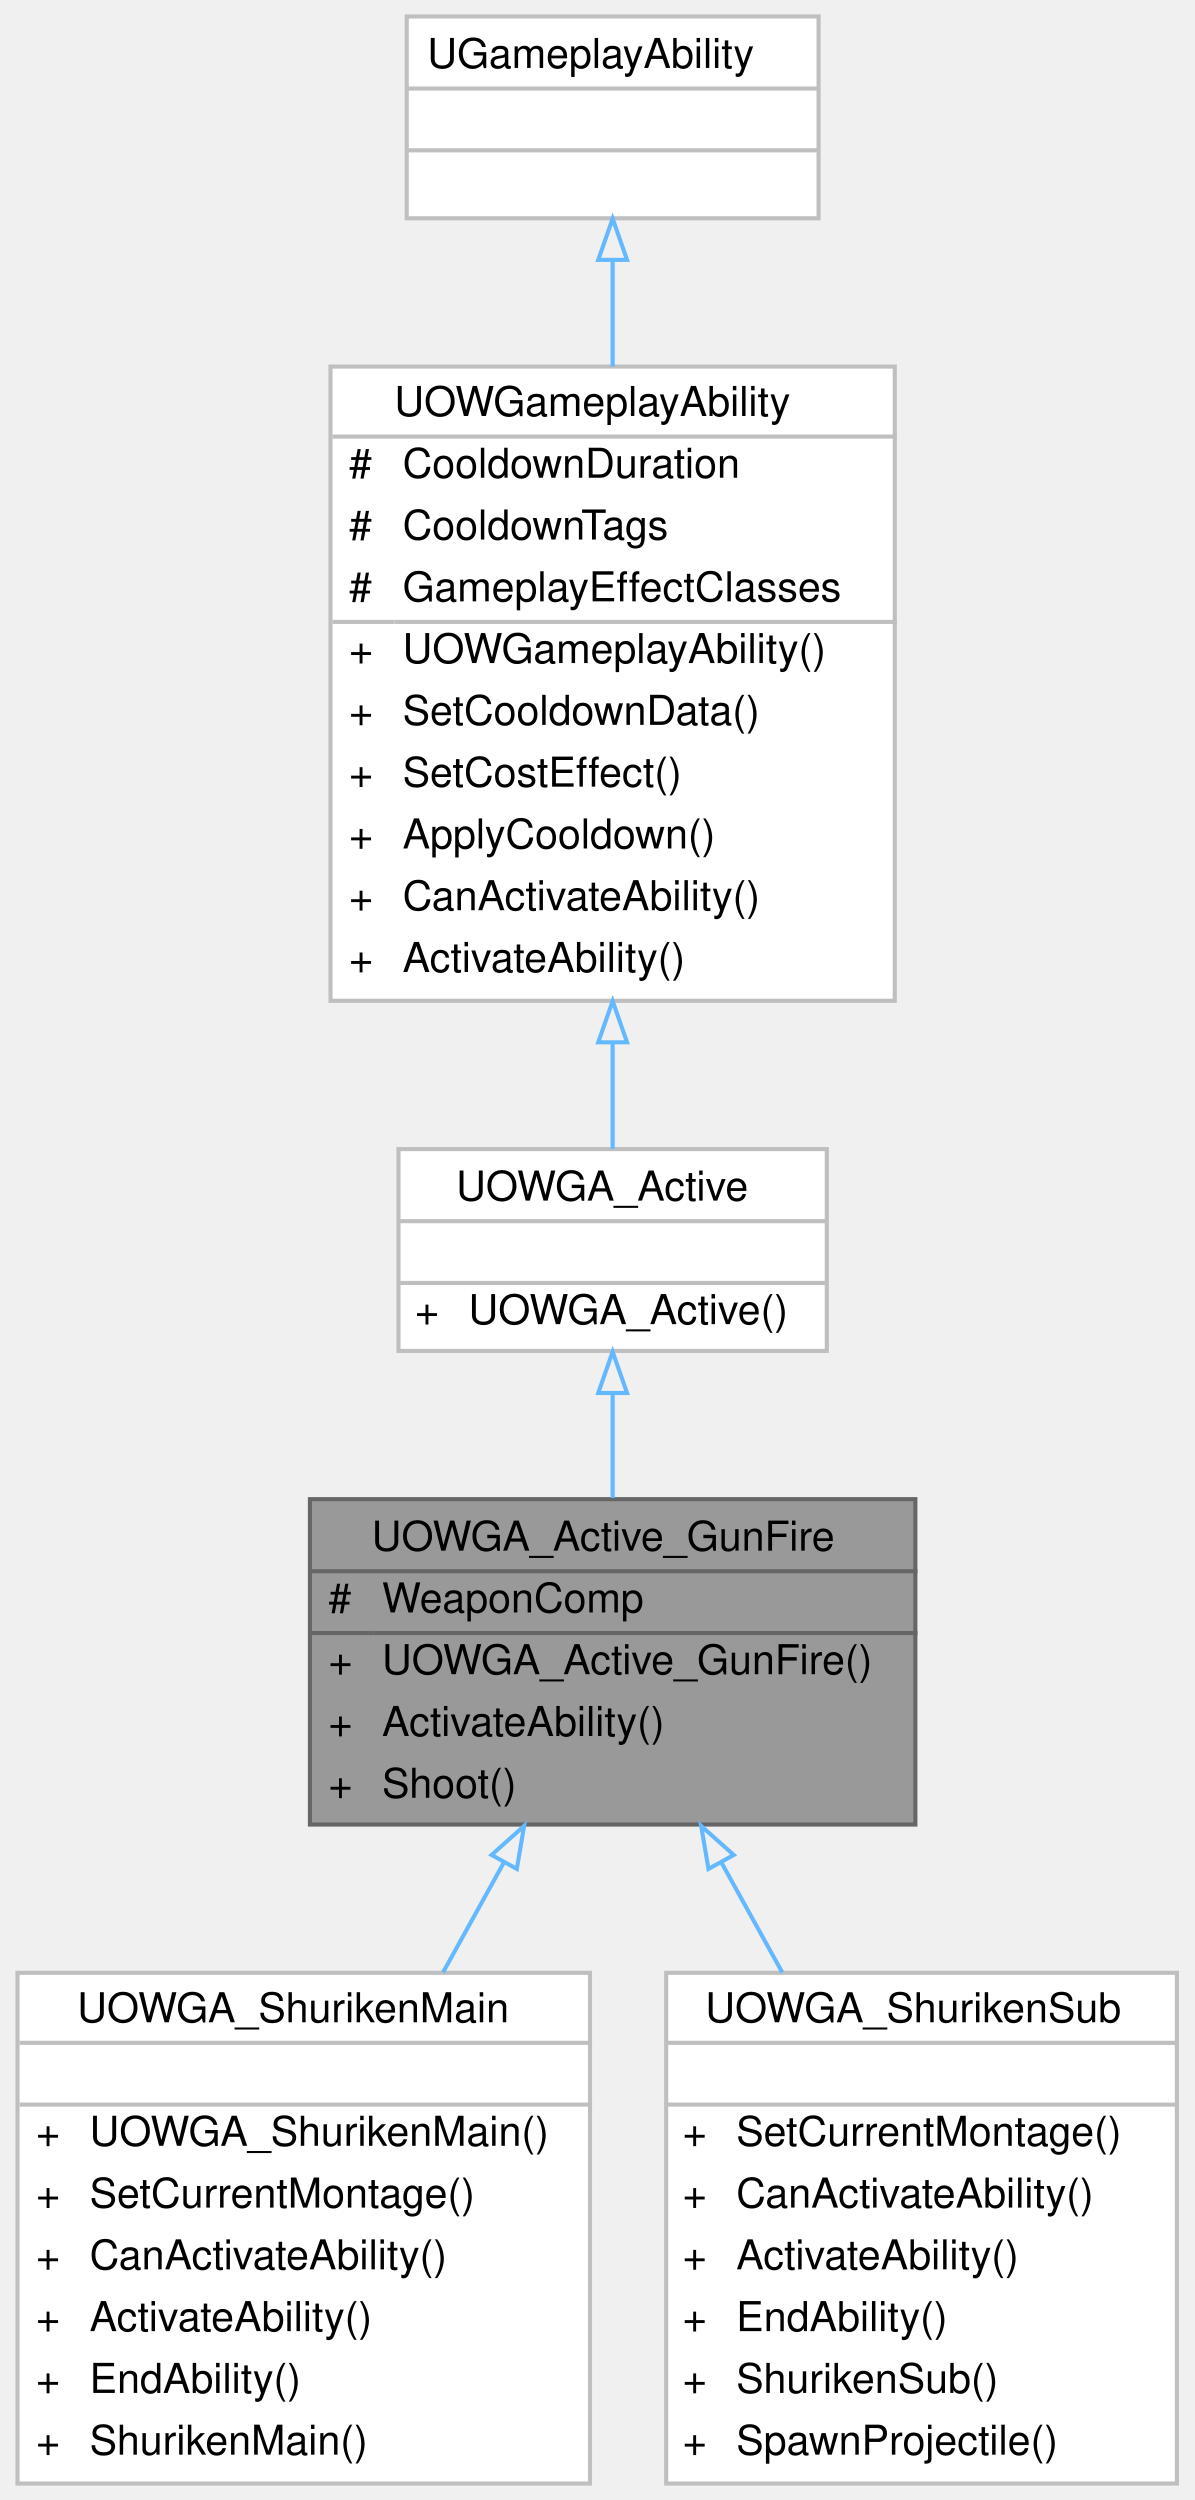
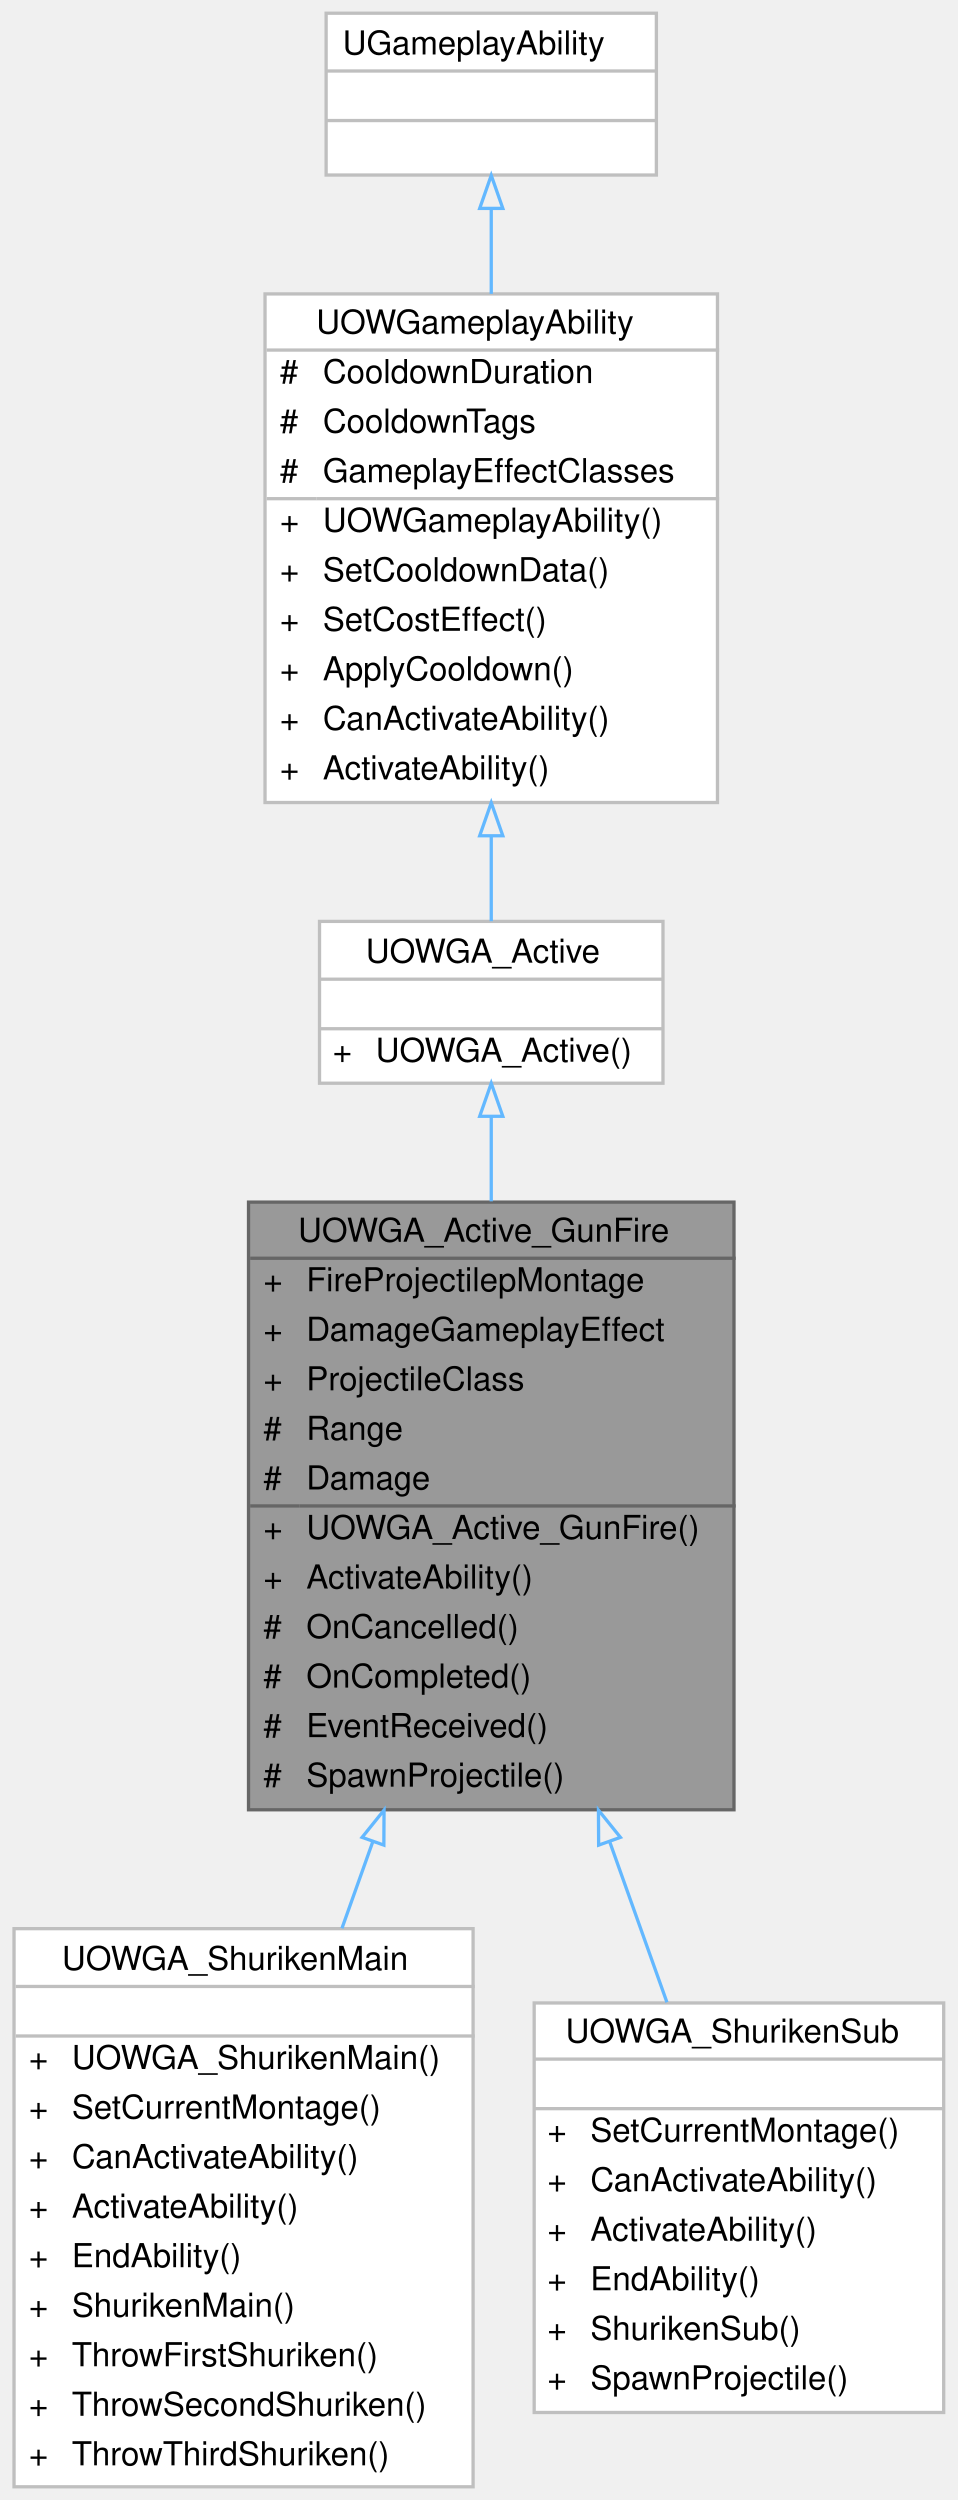
- <svg xmlns="http://www.w3.org/2000/svg" xmlns:xlink="http://www.w3.org/1999/xlink" width="290pt" height="607pt" viewBox="0.00 0.00 289.50 607.00">
-   <g id="graph0" class="graph" transform="scale(1 1) rotate(0) translate(4 603)">
+ <svg xmlns="http://www.w3.org/2000/svg" xmlns:xlink="http://www.w3.org/1999/xlink" width="290pt" height="757pt" viewBox="0.00 0.00 289.50 757.00">
+   <g id="graph0" class="graph" transform="scale(1 1) rotate(0) translate(4 753)">
    <g id="Node000001" class="node">
      <g id="a_Node000001">
        <a xlink:title=" ">
-           <polygon fill="#999999" stroke="transparent" points="218,-239 71,-239 71,-160 218,-160 218,-239" />
-           <text text-anchor="start" x="86" y="-226.5" font-family="Helvetica,sans-Serif" font-size="10.00">UOWGA_Active_GunFire</text>
-           <text text-anchor="start" x="75.5" y="-211.5" font-family="Helvetica,sans-Serif" font-size="10.00">#</text>
-           <text text-anchor="start" x="88.5" y="-211.5" font-family="Helvetica,sans-Serif" font-size="10.00">WeaponComp</text>
-           <text text-anchor="start" x="75.5" y="-196.5" font-family="Helvetica,sans-Serif" font-size="10.00">+</text>
-           <text text-anchor="start" x="88.5" y="-196.5" font-family="Helvetica,sans-Serif" font-size="10.00">UOWGA_Active_GunFire()</text>
-           <text text-anchor="start" x="75.5" y="-181.5" font-family="Helvetica,sans-Serif" font-size="10.00">+</text>
-           <text text-anchor="start" x="88.5" y="-181.5" font-family="Helvetica,sans-Serif" font-size="10.00">ActivateAbility()</text>
-           <text text-anchor="start" x="75.5" y="-166.5" font-family="Helvetica,sans-Serif" font-size="10.00">+</text>
-           <text text-anchor="start" x="88.5" y="-166.5" font-family="Helvetica,sans-Serif" font-size="10.00">Shoot()</text>
-           <polygon fill="#666666" stroke="#666666" points="71.5,-221.5 71.5,-221.5 218.5,-221.5 218.5,-221.5 71.5,-221.5" />
-           <polygon fill="#666666" stroke="#666666" points="71.5,-206.5 71.5,-206.5 86.5,-206.5 86.5,-206.5 71.5,-206.5" />
-           <polygon fill="#666666" stroke="#666666" points="86.5,-206.5 86.5,-206.5 218.5,-206.5 218.5,-206.5 86.5,-206.5" />
-           <polygon fill="none" stroke="#666666" points="71,-160 71,-239 218,-239 218,-160 71,-160" />
+           <polygon fill="#999999" stroke="transparent" points="218,-389 71,-389 71,-205 218,-205 218,-389" />
+           <text text-anchor="start" x="86" y="-377" font-family="Helvetica,sans-Serif" font-size="10.00">UOWGA_Active_GunFire</text>
+           <text text-anchor="start" x="75.5" y="-362" font-family="Helvetica,sans-Serif" font-size="10.00">+</text>
+           <text text-anchor="start" x="88.5" y="-362" font-family="Helvetica,sans-Serif" font-size="10.00">FireProjectilepMontage</text>
+           <text text-anchor="start" x="75.5" y="-347" font-family="Helvetica,sans-Serif" font-size="10.00">+</text>
+           <text text-anchor="start" x="88.5" y="-347" font-family="Helvetica,sans-Serif" font-size="10.00">DamageGameplayEffect</text>
+           <text text-anchor="start" x="75.5" y="-332" font-family="Helvetica,sans-Serif" font-size="10.00">+</text>
+           <text text-anchor="start" x="88.5" y="-332" font-family="Helvetica,sans-Serif" font-size="10.00">ProjectileClass</text>
+           <text text-anchor="start" x="75.5" y="-317" font-family="Helvetica,sans-Serif" font-size="10.00">#</text>
+           <text text-anchor="start" x="88.5" y="-317" font-family="Helvetica,sans-Serif" font-size="10.00">Range</text>
+           <text text-anchor="start" x="75.5" y="-302" font-family="Helvetica,sans-Serif" font-size="10.00">#</text>
+           <text text-anchor="start" x="88.5" y="-302" font-family="Helvetica,sans-Serif" font-size="10.00">Damage</text>
+           <text text-anchor="start" x="75.5" y="-287" font-family="Helvetica,sans-Serif" font-size="10.00">+</text>
+           <text text-anchor="start" x="88.5" y="-287" font-family="Helvetica,sans-Serif" font-size="10.00">UOWGA_Active_GunFire()</text>
+           <text text-anchor="start" x="75.5" y="-272" font-family="Helvetica,sans-Serif" font-size="10.00">+</text>
+           <text text-anchor="start" x="88.5" y="-272" font-family="Helvetica,sans-Serif" font-size="10.00">ActivateAbility()</text>
+           <text text-anchor="start" x="75.5" y="-257" font-family="Helvetica,sans-Serif" font-size="10.00">#</text>
+           <text text-anchor="start" x="88.5" y="-257" font-family="Helvetica,sans-Serif" font-size="10.00">OnCancelled()</text>
+           <text text-anchor="start" x="75.5" y="-242" font-family="Helvetica,sans-Serif" font-size="10.00">#</text>
+           <text text-anchor="start" x="88.5" y="-242" font-family="Helvetica,sans-Serif" font-size="10.00">OnCompleted()</text>
+           <text text-anchor="start" x="75.5" y="-227" font-family="Helvetica,sans-Serif" font-size="10.00">#</text>
+           <text text-anchor="start" x="88.5" y="-227" font-family="Helvetica,sans-Serif" font-size="10.00">EventReceived()</text>
+           <text text-anchor="start" x="75.5" y="-212" font-family="Helvetica,sans-Serif" font-size="10.00">#</text>
+           <text text-anchor="start" x="88.5" y="-212" font-family="Helvetica,sans-Serif" font-size="10.00">SpawnProjectile()</text>
+           <polygon fill="#666666" stroke="#666666" points="71.5,-372 71.5,-372 218.5,-372 218.5,-372 71.5,-372" />
+           <polygon fill="#666666" stroke="#666666" points="71.5,-297 71.5,-297 86.5,-297 86.5,-297 71.5,-297" />
+           <polygon fill="#666666" stroke="#666666" points="86.5,-297 86.5,-297 218.5,-297 218.5,-297 86.5,-297" />
+           <polygon fill="none" stroke="#666666" points="71,-205 71,-389 218,-389 218,-205 71,-205" />
        </a>
      </g>
    </g>
    <g id="Node000005" class="node">
      <g id="a_Node000005">
        <a xlink:href="classUOWGA__ShurikenMain.html" target="_top" xlink:title=" ">
-           <polygon fill="white" stroke="transparent" points="139,-124 0,-124 0,0 139,0 139,-124" />
-           <text text-anchor="start" x="14.5" y="-112" font-family="Helvetica,sans-Serif" font-size="10.00">UOWGA_ShurikenMain</text>
-           <text text-anchor="start" x="68" y="-97" font-family="Helvetica,sans-Serif" font-size="10.00"> </text>
-           <text text-anchor="start" x="4.5" y="-82" font-family="Helvetica,sans-Serif" font-size="10.00">+</text>
-           <text text-anchor="start" x="17.5" y="-82" font-family="Helvetica,sans-Serif" font-size="10.00">UOWGA_ShurikenMain()</text>
-           <text text-anchor="start" x="4.5" y="-67" font-family="Helvetica,sans-Serif" font-size="10.00">+</text>
-           <text text-anchor="start" x="17.5" y="-67" font-family="Helvetica,sans-Serif" font-size="10.00">SetCurrentMontage()</text>
-           <text text-anchor="start" x="4.5" y="-52" font-family="Helvetica,sans-Serif" font-size="10.00">+</text>
-           <text text-anchor="start" x="17.5" y="-52" font-family="Helvetica,sans-Serif" font-size="10.00">CanActivateAbility()</text>
-           <text text-anchor="start" x="4.5" y="-37" font-family="Helvetica,sans-Serif" font-size="10.00">+</text>
-           <text text-anchor="start" x="17.5" y="-37" font-family="Helvetica,sans-Serif" font-size="10.00">ActivateAbility()</text>
-           <text text-anchor="start" x="4.5" y="-22" font-family="Helvetica,sans-Serif" font-size="10.00">+</text>
-           <text text-anchor="start" x="17.5" y="-22" font-family="Helvetica,sans-Serif" font-size="10.00">EndAbility()</text>
-           <text text-anchor="start" x="4.5" y="-7" font-family="Helvetica,sans-Serif" font-size="10.00">+</text>
-           <text text-anchor="start" x="17.5" y="-7" font-family="Helvetica,sans-Serif" font-size="10.00">ShurikenMain()</text>
-           <polygon fill="#bfbfbf" stroke="#bfbfbf" points="0.5,-107 0.5,-107 139.5,-107 139.5,-107 0.5,-107" />
-           <polygon fill="#bfbfbf" stroke="#bfbfbf" points="0.5,-92 0.5,-92 139.5,-92 139.5,-92 0.5,-92" />
-           <polygon fill="none" stroke="#bfbfbf" points="0,0 0,-124 139,-124 139,0 0,0" />
+           <polygon fill="white" stroke="transparent" points="139,-169 0,-169 0,0 139,0 139,-169" />
+           <text text-anchor="start" x="14.5" y="-156.5" font-family="Helvetica,sans-Serif" font-size="10.00">UOWGA_ShurikenMain</text>
+           <text text-anchor="start" x="68" y="-141.5" font-family="Helvetica,sans-Serif" font-size="10.00"> </text>
+           <text text-anchor="start" x="4.5" y="-126.5" font-family="Helvetica,sans-Serif" font-size="10.00">+</text>
+           <text text-anchor="start" x="17.5" y="-126.5" font-family="Helvetica,sans-Serif" font-size="10.00">UOWGA_ShurikenMain()</text>
+           <text text-anchor="start" x="4.5" y="-111.5" font-family="Helvetica,sans-Serif" font-size="10.00">+</text>
+           <text text-anchor="start" x="17.5" y="-111.5" font-family="Helvetica,sans-Serif" font-size="10.00">SetCurrentMontage()</text>
+           <text text-anchor="start" x="4.5" y="-96.5" font-family="Helvetica,sans-Serif" font-size="10.00">+</text>
+           <text text-anchor="start" x="17.5" y="-96.5" font-family="Helvetica,sans-Serif" font-size="10.00">CanActivateAbility()</text>
+           <text text-anchor="start" x="4.5" y="-81.5" font-family="Helvetica,sans-Serif" font-size="10.00">+</text>
+           <text text-anchor="start" x="17.5" y="-81.5" font-family="Helvetica,sans-Serif" font-size="10.00">ActivateAbility()</text>
+           <text text-anchor="start" x="4.5" y="-66.5" font-family="Helvetica,sans-Serif" font-size="10.00">+</text>
+           <text text-anchor="start" x="17.5" y="-66.5" font-family="Helvetica,sans-Serif" font-size="10.00">EndAbility()</text>
+           <text text-anchor="start" x="4.5" y="-51.5" font-family="Helvetica,sans-Serif" font-size="10.00">+</text>
+           <text text-anchor="start" x="17.5" y="-51.5" font-family="Helvetica,sans-Serif" font-size="10.00">ShurikenMain()</text>
+           <text text-anchor="start" x="4.5" y="-36.5" font-family="Helvetica,sans-Serif" font-size="10.00">+</text>
+           <text text-anchor="start" x="17.5" y="-36.5" font-family="Helvetica,sans-Serif" font-size="10.00">ThrowFirstShuriken()</text>
+           <text text-anchor="start" x="4.5" y="-21.5" font-family="Helvetica,sans-Serif" font-size="10.00">+</text>
+           <text text-anchor="start" x="17.5" y="-21.5" font-family="Helvetica,sans-Serif" font-size="10.00">ThrowSecondShuriken()</text>
+           <text text-anchor="start" x="4.5" y="-6.5" font-family="Helvetica,sans-Serif" font-size="10.00">+</text>
+           <text text-anchor="start" x="17.5" y="-6.5" font-family="Helvetica,sans-Serif" font-size="10.00">ThrowThirdShuriken()</text>
+           <polygon fill="#bfbfbf" stroke="#bfbfbf" points="0.5,-151.5 0.5,-151.5 139.5,-151.5 139.5,-151.5 0.5,-151.5" />
+           <polygon fill="#bfbfbf" stroke="#bfbfbf" points="0.5,-136.5 0.5,-136.5 139.5,-136.5 139.5,-136.5 0.5,-136.5" />
+           <polygon fill="none" stroke="#bfbfbf" points="0,0 0,-169 139,-169 139,0 0,0" />
        </a>
      </g>
    </g>
    <g id="edge4_Node000001_Node000005" class="edge">
      <g id="a_edge4_Node000001_Node000005">
        <a xlink:title=" ">
-           <path fill="none" stroke="#63b8ff" d="M118.13,-150.85C113.34,-142.2 108.28,-133.07 103.31,-124.09" />
-           <polygon fill="none" stroke="#63b8ff" points="115.1,-152.62 123.01,-159.67 121.23,-149.23 115.1,-152.62" />
+           <path fill="none" stroke="#63b8ff" d="M108.65,-195.38C105.52,-186.59 102.37,-177.75 99.29,-169.11" />
+           <polygon fill="none" stroke="#63b8ff" points="105.39,-196.65 112.04,-204.9 111.98,-194.3 105.39,-196.65" />
        </a>
      </g>
    </g>
    <g id="Node000006" class="node">
      <g id="a_Node000006">
        <a xlink:href="classUOWGA__ShurikenSub.html" target="_top" xlink:title=" ">
-           <polygon fill="white" stroke="transparent" points="281.5,-124 157.5,-124 157.5,0 281.5,0 281.5,-124" />
-           <text text-anchor="start" x="167" y="-112" font-family="Helvetica,sans-Serif" font-size="10.00">UOWGA_ShurikenSub</text>
-           <text text-anchor="start" x="217.5" y="-97" font-family="Helvetica,sans-Serif" font-size="10.00"> </text>
-           <text text-anchor="start" x="161.5" y="-82" font-family="Helvetica,sans-Serif" font-size="10.00">+</text>
-           <text text-anchor="start" x="174.5" y="-82" font-family="Helvetica,sans-Serif" font-size="10.00">SetCurrentMontage()</text>
-           <text text-anchor="start" x="161.5" y="-67" font-family="Helvetica,sans-Serif" font-size="10.00">+</text>
-           <text text-anchor="start" x="174.5" y="-67" font-family="Helvetica,sans-Serif" font-size="10.00">CanActivateAbility()</text>
-           <text text-anchor="start" x="161.5" y="-52" font-family="Helvetica,sans-Serif" font-size="10.00">+</text>
-           <text text-anchor="start" x="174.5" y="-52" font-family="Helvetica,sans-Serif" font-size="10.00">ActivateAbility()</text>
-           <text text-anchor="start" x="161.5" y="-37" font-family="Helvetica,sans-Serif" font-size="10.00">+</text>
-           <text text-anchor="start" x="174.5" y="-37" font-family="Helvetica,sans-Serif" font-size="10.00">EndAbility()</text>
-           <text text-anchor="start" x="161.5" y="-22" font-family="Helvetica,sans-Serif" font-size="10.00">+</text>
-           <text text-anchor="start" x="174.5" y="-22" font-family="Helvetica,sans-Serif" font-size="10.00">ShurikenSub()</text>
-           <text text-anchor="start" x="161.5" y="-7" font-family="Helvetica,sans-Serif" font-size="10.00">+</text>
-           <text text-anchor="start" x="174.5" y="-7" font-family="Helvetica,sans-Serif" font-size="10.00">SpawnProjectile()</text>
-           <polygon fill="#bfbfbf" stroke="#bfbfbf" points="157.5,-107 157.5,-107 281.5,-107 281.5,-107 157.5,-107" />
-           <polygon fill="#bfbfbf" stroke="#bfbfbf" points="157.5,-92 157.5,-92 281.5,-92 281.5,-92 157.5,-92" />
-           <polygon fill="none" stroke="#bfbfbf" points="157.5,0 157.5,-124 281.5,-124 281.5,0 157.5,0" />
+           <polygon fill="white" stroke="transparent" points="281.5,-146.5 157.5,-146.5 157.5,-22.5 281.5,-22.5 281.5,-146.5" />
+           <text text-anchor="start" x="167" y="-134.5" font-family="Helvetica,sans-Serif" font-size="10.00">UOWGA_ShurikenSub</text>
+           <text text-anchor="start" x="217.5" y="-119.5" font-family="Helvetica,sans-Serif" font-size="10.00"> </text>
+           <text text-anchor="start" x="161.5" y="-104.5" font-family="Helvetica,sans-Serif" font-size="10.00">+</text>
+           <text text-anchor="start" x="174.5" y="-104.5" font-family="Helvetica,sans-Serif" font-size="10.00">SetCurrentMontage()</text>
+           <text text-anchor="start" x="161.5" y="-89.5" font-family="Helvetica,sans-Serif" font-size="10.00">+</text>
+           <text text-anchor="start" x="174.5" y="-89.5" font-family="Helvetica,sans-Serif" font-size="10.00">CanActivateAbility()</text>
+           <text text-anchor="start" x="161.5" y="-74.5" font-family="Helvetica,sans-Serif" font-size="10.00">+</text>
+           <text text-anchor="start" x="174.5" y="-74.5" font-family="Helvetica,sans-Serif" font-size="10.00">ActivateAbility()</text>
+           <text text-anchor="start" x="161.5" y="-59.5" font-family="Helvetica,sans-Serif" font-size="10.00">+</text>
+           <text text-anchor="start" x="174.5" y="-59.5" font-family="Helvetica,sans-Serif" font-size="10.00">EndAbility()</text>
+           <text text-anchor="start" x="161.5" y="-44.5" font-family="Helvetica,sans-Serif" font-size="10.00">+</text>
+           <text text-anchor="start" x="174.5" y="-44.5" font-family="Helvetica,sans-Serif" font-size="10.00">ShurikenSub()</text>
+           <text text-anchor="start" x="161.5" y="-29.5" font-family="Helvetica,sans-Serif" font-size="10.00">+</text>
+           <text text-anchor="start" x="174.5" y="-29.5" font-family="Helvetica,sans-Serif" font-size="10.00">SpawnProjectile()</text>
+           <polygon fill="#bfbfbf" stroke="#bfbfbf" points="157.5,-129.5 157.5,-129.5 281.5,-129.5 281.5,-129.5 157.5,-129.5" />
+           <polygon fill="#bfbfbf" stroke="#bfbfbf" points="157.5,-114.5 157.5,-114.5 281.5,-114.5 281.5,-114.5 157.5,-114.5" />
+           <polygon fill="none" stroke="#bfbfbf" points="157.5,-22.5 157.5,-146.5 281.5,-146.5 281.5,-22.5 157.5,-22.5" />
        </a>
      </g>
    </g>
    <g id="edge5_Node000001_Node000006" class="edge">
      <g id="a_edge5_Node000001_Node000006">
        <a xlink:title=" ">
-           <path fill="none" stroke="#63b8ff" d="M170.87,-150.85C175.66,-142.2 180.72,-133.07 185.69,-124.09" />
-           <polygon fill="none" stroke="#63b8ff" points="167.77,-149.23 165.99,-159.67 173.9,-152.62 167.77,-149.23" />
+           <path fill="none" stroke="#63b8ff" d="M180.42,-195.17C186.32,-178.61 192.28,-161.91 197.7,-146.7" />
+           <polygon fill="none" stroke="#63b8ff" points="177.02,-194.3 176.96,-204.9 183.61,-196.65 177.02,-194.3" />
        </a>
      </g>
    </g>
    <g id="Node000002" class="node">
      <g id="a_Node000002">
        <a xlink:href="classUOWGA__Active.html" target="_top" xlink:title=" ">
-           <polygon fill="white" stroke="transparent" points="196.5,-324 92.5,-324 92.5,-275 196.5,-275 196.5,-324" />
-           <text text-anchor="start" x="106.5" y="-311.5" font-family="Helvetica,sans-Serif" font-size="10.00">UOWGA_Active</text>
-           <text text-anchor="start" x="142.5" y="-296.5" font-family="Helvetica,sans-Serif" font-size="10.00"> </text>
-           <text text-anchor="start" x="96.5" y="-281.5" font-family="Helvetica,sans-Serif" font-size="10.00">+</text>
-           <text text-anchor="start" x="109.5" y="-281.5" font-family="Helvetica,sans-Serif" font-size="10.00">UOWGA_Active()</text>
-           <polygon fill="#bfbfbf" stroke="#bfbfbf" points="92.5,-306.5 92.5,-306.5 196.5,-306.5 196.5,-306.5 92.5,-306.5" />
-           <polygon fill="#bfbfbf" stroke="#bfbfbf" points="92.5,-291.5 92.5,-291.5 196.5,-291.5 196.5,-291.5 92.5,-291.5" />
-           <polygon fill="none" stroke="#bfbfbf" points="92.5,-275 92.5,-324 196.5,-324 196.5,-275 92.5,-275" />
+           <polygon fill="white" stroke="transparent" points="196.5,-474 92.5,-474 92.5,-425 196.5,-425 196.5,-474" />
+           <text text-anchor="start" x="106.5" y="-461.5" font-family="Helvetica,sans-Serif" font-size="10.00">UOWGA_Active</text>
+           <text text-anchor="start" x="142.5" y="-446.5" font-family="Helvetica,sans-Serif" font-size="10.00"> </text>
+           <text text-anchor="start" x="96.5" y="-431.5" font-family="Helvetica,sans-Serif" font-size="10.00">+</text>
+           <text text-anchor="start" x="109.5" y="-431.5" font-family="Helvetica,sans-Serif" font-size="10.00">UOWGA_Active()</text>
+           <polygon fill="#bfbfbf" stroke="#bfbfbf" points="92.5,-456.5 92.5,-456.5 196.5,-456.5 196.5,-456.5 92.5,-456.5" />
+           <polygon fill="#bfbfbf" stroke="#bfbfbf" points="92.5,-441.5 92.5,-441.5 196.5,-441.5 196.5,-441.5 92.5,-441.5" />
+           <polygon fill="none" stroke="#bfbfbf" points="92.5,-425 92.5,-474 196.5,-474 196.5,-425 92.5,-425" />
        </a>
      </g>
    </g>
    <g id="edge1_Node000001_Node000002" class="edge">
      <g id="a_edge1_Node000001_Node000002">
        <a xlink:title=" ">
-           <path fill="none" stroke="#63b8ff" d="M144.5,-264.52C144.5,-256.38 144.5,-247.63 144.5,-239.29" />
-           <polygon fill="none" stroke="#63b8ff" points="141,-264.78 144.5,-274.78 148,-264.78 141,-264.78" />
+           <path fill="none" stroke="#63b8ff" d="M144.5,-414.88C144.5,-407.03 144.5,-398.29 144.5,-389.23" />
+           <polygon fill="none" stroke="#63b8ff" points="141,-414.98 144.5,-424.98 148,-414.98 141,-414.98" />
        </a>
      </g>
    </g>
    <g id="Node000003" class="node">
      <g id="a_Node000003">
        <a xlink:href="classUOWGameplayAbility.html" target="_top" xlink:title=" ">
-           <polygon fill="white" stroke="transparent" points="213,-514 76,-514 76,-360 213,-360 213,-514" />
-           <text text-anchor="start" x="91.5" y="-502" font-family="Helvetica,sans-Serif" font-size="10.00">UOWGameplayAbility</text>
-           <text text-anchor="start" x="80.5" y="-487" font-family="Helvetica,sans-Serif" font-size="10.00">#</text>
-           <text text-anchor="start" x="93.5" y="-487" font-family="Helvetica,sans-Serif" font-size="10.00">CooldownDuration</text>
-           <text text-anchor="start" x="80.5" y="-472" font-family="Helvetica,sans-Serif" font-size="10.00">#</text>
-           <text text-anchor="start" x="93.5" y="-472" font-family="Helvetica,sans-Serif" font-size="10.00">CooldownTags</text>
-           <text text-anchor="start" x="80.5" y="-457" font-family="Helvetica,sans-Serif" font-size="10.00">#</text>
-           <text text-anchor="start" x="93.5" y="-457" font-family="Helvetica,sans-Serif" font-size="10.00">GameplayEffectClasses</text>
-           <text text-anchor="start" x="80.5" y="-442" font-family="Helvetica,sans-Serif" font-size="10.00">+</text>
-           <text text-anchor="start" x="93.5" y="-442" font-family="Helvetica,sans-Serif" font-size="10.00">UOWGameplayAbility()</text>
-           <text text-anchor="start" x="80.5" y="-427" font-family="Helvetica,sans-Serif" font-size="10.00">+</text>
-           <text text-anchor="start" x="93.5" y="-427" font-family="Helvetica,sans-Serif" font-size="10.00">SetCooldownData()</text>
-           <text text-anchor="start" x="80.5" y="-412" font-family="Helvetica,sans-Serif" font-size="10.00">+</text>
-           <text text-anchor="start" x="93.5" y="-412" font-family="Helvetica,sans-Serif" font-size="10.00">SetCostEffect()</text>
-           <text text-anchor="start" x="80.5" y="-397" font-family="Helvetica,sans-Serif" font-size="10.00">+</text>
-           <text text-anchor="start" x="93.5" y="-397" font-family="Helvetica,sans-Serif" font-size="10.00">ApplyCooldown()</text>
-           <text text-anchor="start" x="80.5" y="-382" font-family="Helvetica,sans-Serif" font-size="10.00">+</text>
-           <text text-anchor="start" x="93.5" y="-382" font-family="Helvetica,sans-Serif" font-size="10.00">CanActivateAbility()</text>
-           <text text-anchor="start" x="80.5" y="-367" font-family="Helvetica,sans-Serif" font-size="10.00">+</text>
-           <text text-anchor="start" x="93.5" y="-367" font-family="Helvetica,sans-Serif" font-size="10.00">ActivateAbility()</text>
-           <polygon fill="#bfbfbf" stroke="#bfbfbf" points="76.5,-497 76.5,-497 213.5,-497 213.5,-497 76.5,-497" />
-           <polygon fill="#bfbfbf" stroke="#bfbfbf" points="76.5,-452 76.5,-452 91.5,-452 91.5,-452 76.5,-452" />
-           <polygon fill="#bfbfbf" stroke="#bfbfbf" points="91.5,-452 91.5,-452 213.5,-452 213.5,-452 91.5,-452" />
-           <polygon fill="none" stroke="#bfbfbf" points="76,-360 76,-514 213,-514 213,-360 76,-360" />
+           <polygon fill="white" stroke="transparent" points="213,-664 76,-664 76,-510 213,-510 213,-664" />
+           <text text-anchor="start" x="91.5" y="-652" font-family="Helvetica,sans-Serif" font-size="10.00">UOWGameplayAbility</text>
+           <text text-anchor="start" x="80.5" y="-637" font-family="Helvetica,sans-Serif" font-size="10.00">#</text>
+           <text text-anchor="start" x="93.5" y="-637" font-family="Helvetica,sans-Serif" font-size="10.00">CooldownDuration</text>
+           <text text-anchor="start" x="80.5" y="-622" font-family="Helvetica,sans-Serif" font-size="10.00">#</text>
+           <text text-anchor="start" x="93.5" y="-622" font-family="Helvetica,sans-Serif" font-size="10.00">CooldownTags</text>
+           <text text-anchor="start" x="80.5" y="-607" font-family="Helvetica,sans-Serif" font-size="10.00">#</text>
+           <text text-anchor="start" x="93.5" y="-607" font-family="Helvetica,sans-Serif" font-size="10.00">GameplayEffectClasses</text>
+           <text text-anchor="start" x="80.5" y="-592" font-family="Helvetica,sans-Serif" font-size="10.00">+</text>
+           <text text-anchor="start" x="93.5" y="-592" font-family="Helvetica,sans-Serif" font-size="10.00">UOWGameplayAbility()</text>
+           <text text-anchor="start" x="80.5" y="-577" font-family="Helvetica,sans-Serif" font-size="10.00">+</text>
+           <text text-anchor="start" x="93.5" y="-577" font-family="Helvetica,sans-Serif" font-size="10.00">SetCooldownData()</text>
+           <text text-anchor="start" x="80.5" y="-562" font-family="Helvetica,sans-Serif" font-size="10.00">+</text>
+           <text text-anchor="start" x="93.5" y="-562" font-family="Helvetica,sans-Serif" font-size="10.00">SetCostEffect()</text>
+           <text text-anchor="start" x="80.5" y="-547" font-family="Helvetica,sans-Serif" font-size="10.00">+</text>
+           <text text-anchor="start" x="93.5" y="-547" font-family="Helvetica,sans-Serif" font-size="10.00">ApplyCooldown()</text>
+           <text text-anchor="start" x="80.5" y="-532" font-family="Helvetica,sans-Serif" font-size="10.00">+</text>
+           <text text-anchor="start" x="93.5" y="-532" font-family="Helvetica,sans-Serif" font-size="10.00">CanActivateAbility()</text>
+           <text text-anchor="start" x="80.5" y="-517" font-family="Helvetica,sans-Serif" font-size="10.00">+</text>
+           <text text-anchor="start" x="93.5" y="-517" font-family="Helvetica,sans-Serif" font-size="10.00">ActivateAbility()</text>
+           <polygon fill="#bfbfbf" stroke="#bfbfbf" points="76.5,-647 76.5,-647 213.5,-647 213.5,-647 76.5,-647" />
+           <polygon fill="#bfbfbf" stroke="#bfbfbf" points="76.5,-602 76.5,-602 91.5,-602 91.5,-602 76.5,-602" />
+           <polygon fill="#bfbfbf" stroke="#bfbfbf" points="91.5,-602 91.5,-602 213.5,-602 213.5,-602 91.5,-602" />
+           <polygon fill="none" stroke="#bfbfbf" points="76,-510 76,-664 213,-664 213,-510 76,-510" />
        </a>
      </g>
    </g>
    <g id="edge2_Node000002_Node000003" class="edge">
      <g id="a_edge2_Node000002_Node000003">
        <a xlink:title=" ">
-           <path fill="none" stroke="#63b8ff" d="M144.5,-349.67C144.5,-340.37 144.5,-331.57 144.5,-324.06" />
-           <polygon fill="none" stroke="#63b8ff" points="141,-349.93 144.5,-359.93 148,-349.93 141,-349.93" />
+           <path fill="none" stroke="#63b8ff" d="M144.5,-499.67C144.5,-490.37 144.5,-481.57 144.5,-474.06" />
+           <polygon fill="none" stroke="#63b8ff" points="141,-499.93 144.5,-509.93 148,-499.93 141,-499.93" />
        </a>
      </g>
    </g>
    <g id="Node000004" class="node">
      <g id="a_Node000004">
        <a xlink:title=" ">
-           <polygon fill="white" stroke="transparent" points="194.5,-599 94.5,-599 94.5,-550 194.5,-550 194.5,-599" />
-           <text text-anchor="start" x="99.5" y="-586.5" font-family="Helvetica,sans-Serif" font-size="10.00">UGameplayAbility</text>
-           <text text-anchor="start" x="142.5" y="-571.5" font-family="Helvetica,sans-Serif" font-size="10.00"> </text>
-           <text text-anchor="start" x="142.5" y="-556.5" font-family="Helvetica,sans-Serif" font-size="10.00"> </text>
-           <polygon fill="#bfbfbf" stroke="#bfbfbf" points="94.5,-581.5 94.5,-581.5 194.5,-581.5 194.5,-581.5 94.5,-581.5" />
-           <polygon fill="#bfbfbf" stroke="#bfbfbf" points="94.5,-566.5 94.5,-566.5 194.5,-566.5 194.5,-566.5 94.5,-566.5" />
-           <polygon fill="none" stroke="#bfbfbf" points="94.5,-550 94.5,-599 194.5,-599 194.5,-550 94.5,-550" />
+           <polygon fill="white" stroke="transparent" points="194.5,-749 94.5,-749 94.5,-700 194.5,-700 194.5,-749" />
+           <text text-anchor="start" x="99.5" y="-736.5" font-family="Helvetica,sans-Serif" font-size="10.00">UGameplayAbility</text>
+           <text text-anchor="start" x="142.5" y="-721.5" font-family="Helvetica,sans-Serif" font-size="10.00"> </text>
+           <text text-anchor="start" x="142.5" y="-706.5" font-family="Helvetica,sans-Serif" font-size="10.00"> </text>
+           <polygon fill="#bfbfbf" stroke="#bfbfbf" points="94.5,-731.5 94.5,-731.5 194.5,-731.5 194.5,-731.5 94.5,-731.5" />
+           <polygon fill="#bfbfbf" stroke="#bfbfbf" points="94.5,-716.5 94.5,-716.5 194.5,-716.5 194.5,-716.5 94.5,-716.5" />
+           <polygon fill="none" stroke="#bfbfbf" points="94.5,-700 94.5,-749 194.5,-749 194.5,-700 94.5,-700" />
        </a>
      </g>
    </g>
    <g id="edge3_Node000003_Node000004" class="edge">
      <g id="a_edge3_Node000003_Node000004">
        <a xlink:title=" ">
-           <path fill="none" stroke="#63b8ff" d="M144.5,-539.66C144.5,-531.74 144.5,-522.97 144.5,-514.01" />
-           <polygon fill="none" stroke="#63b8ff" points="141,-539.9 144.5,-549.9 148,-539.9 141,-539.9" />
+           <path fill="none" stroke="#63b8ff" d="M144.5,-689.66C144.5,-681.74 144.5,-672.97 144.5,-664.01" />
+           <polygon fill="none" stroke="#63b8ff" points="141,-689.9 144.5,-699.9 148,-689.9 141,-689.9" />
        </a>
      </g>
    </g>
  </g>
</svg>
